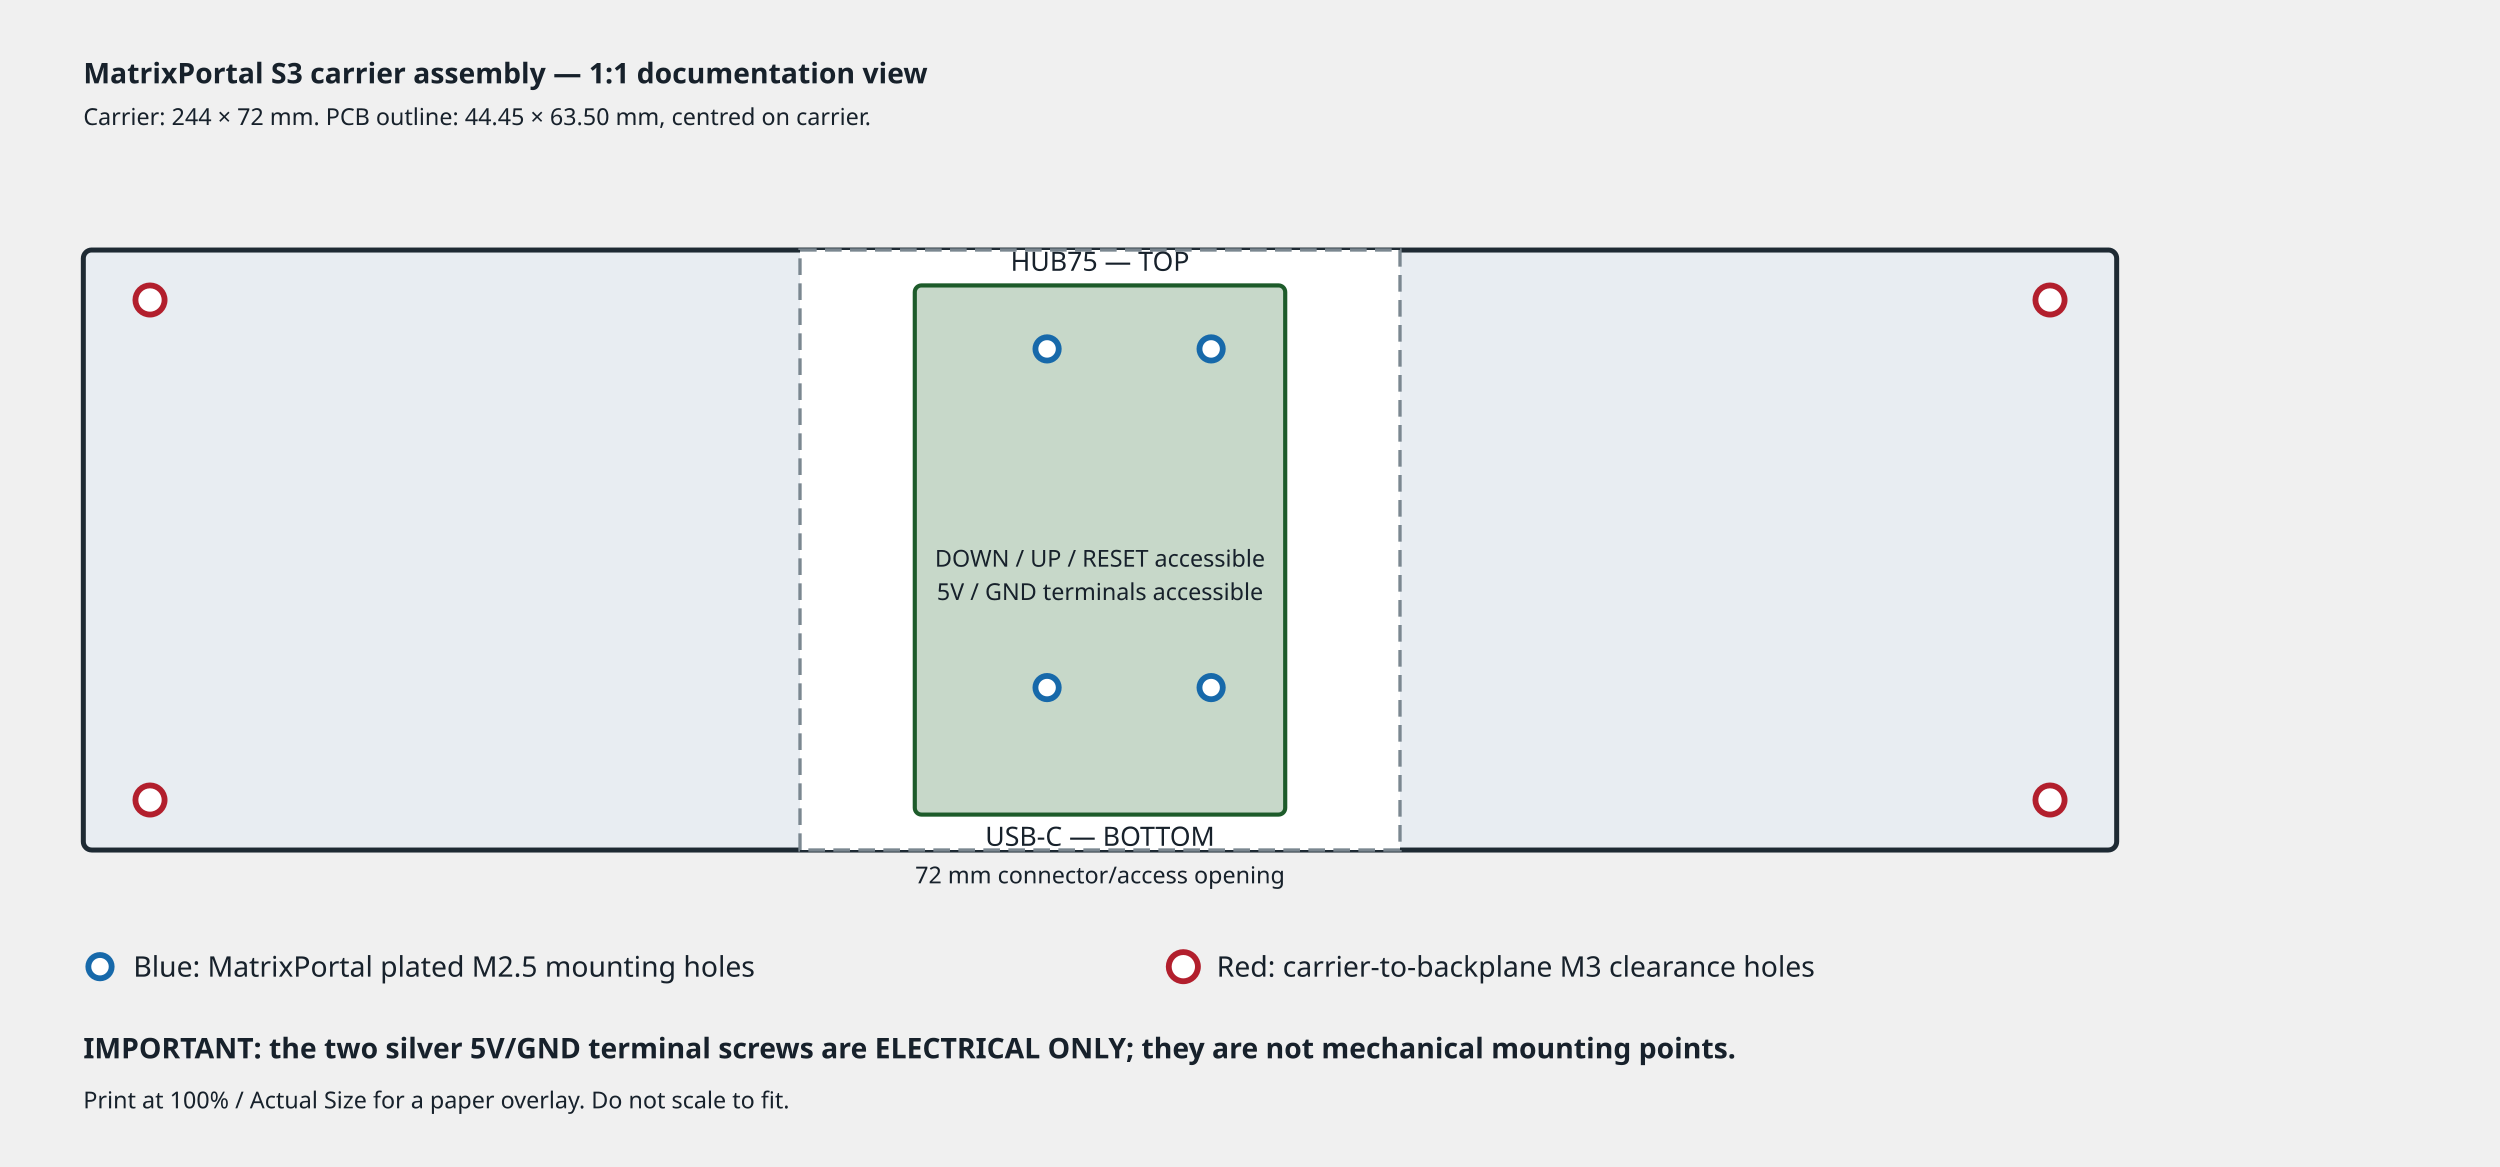
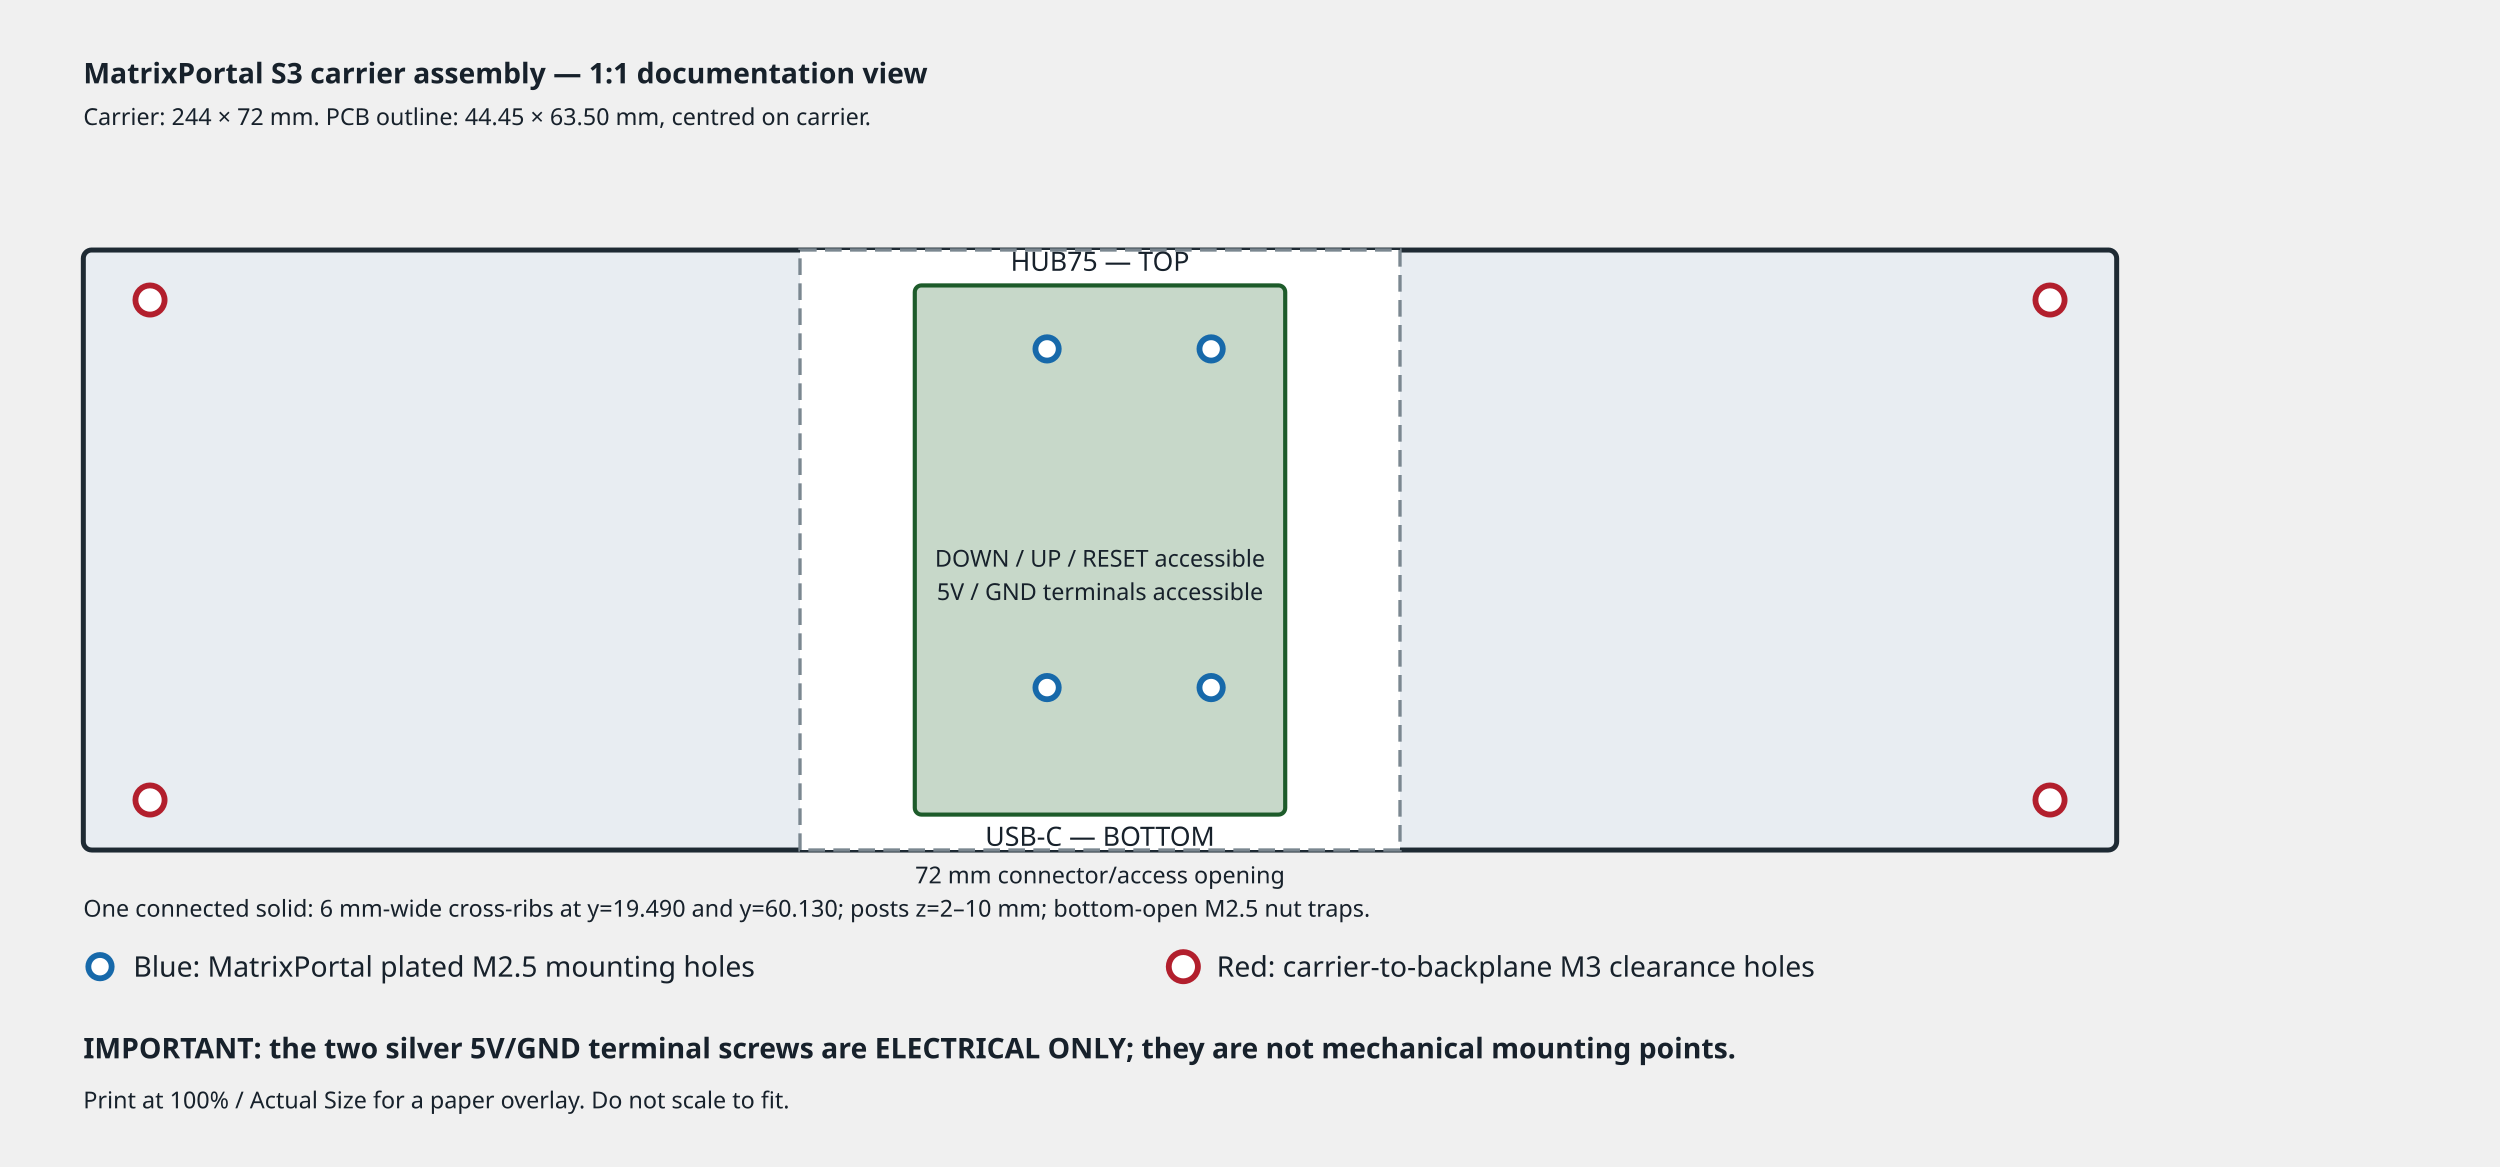
<svg xmlns="http://www.w3.org/2000/svg" width="300mm" height="140mm" viewBox="0 0 300 140">
  <style>
    .carrier { fill: #e8edf2; stroke: #1e2a33; stroke-width: .6; }
    .pcb { fill: #c7d8c9; stroke: #1d5b2a; stroke-width: .5; }
    .matrix-hole { fill: #fff; stroke: #1769aa; stroke-width: .7; }
    .carrier-hole { fill: #fff; stroke: #b21f2d; stroke-width: .7; }
    .access-opening { fill: #fff; stroke: #7b8790; stroke-width: .4; stroke-dasharray: 2,1; }
    .label { font-family: sans-serif; font-size: 3.2px; fill: #17212b; }
    .small { font-family: sans-serif; font-size: 2.8px; fill: #17212b; }
    .legend { font-family: sans-serif; font-size: 3.4px; fill: #17212b; }
  </style>
  <text x="10" y="10" class="legend" font-weight="bold">MatrixPortal S3 carrier assembly — 1:1 documentation view</text>
  <text x="10" y="15" class="small">Carrier: 244 × 72 mm. PCB outline: 44.45 × 63.50 mm, centred on carrier.</text>
  <rect x="10" y="30" width="244" height="72" rx="1" class="carrier" />
  <rect x="96" y="30" width="72" height="72" class="access-opening" />
  <rect x="109.775" y="34.25" width="44.45" height="63.50" rx=".8" class="pcb" />
  <g class="matrix-hole">
    <circle cx="125.650" cy="82.510" r="1.4" />
    <circle cx="145.335" cy="82.510" r="1.4" />
    <circle cx="125.650" cy="41.870" r="1.4" />
    <circle cx="145.335" cy="41.870" r="1.4" />
  </g>
  <g class="carrier-hole">
    <circle cx="18" cy="96" r="1.75" />
    <circle cx="246" cy="96" r="1.75" />
    <circle cx="18" cy="36" r="1.75" />
    <circle cx="246" cy="36" r="1.75" />
  </g>
  <text x="132" y="32.5" class="label" text-anchor="middle">HUB75 — TOP</text>
  <text x="132" y="101.5" class="label" text-anchor="middle">USB-C — BOTTOM</text>
  <text x="132" y="68" class="small" text-anchor="middle">DOWN / UP / RESET accessible</text>
  <text x="132" y="72" class="small" text-anchor="middle">5V / GND terminals accessible</text>
  <text x="132" y="106" class="small" text-anchor="middle">72 mm connector/access opening</text>
+   <text x="10" y="110" class="small">One connected solid: 6 mm-wide cross-ribs at y=19.490 and y=60.130; posts z=2–10 mm; bottom-open M2.5 nut traps.</text>
  <g transform="translate(10,116)">
    <circle cx="2" cy="0" r="1.4" class="matrix-hole" />
    <text x="6" y="1.2" class="legend">Blue: MatrixPortal plated M2.5 mounting holes</text>
    <circle cx="132" cy="0" r="1.75" class="carrier-hole" />
    <text x="136" y="1.2" class="legend">Red: carrier-to-backplane M3 clearance holes</text>
  </g>
  <text x="10" y="127" class="legend" font-weight="bold">IMPORTANT: the two silver 5V/GND terminal screws are ELECTRICAL ONLY; they are not mechanical mounting points.</text>
  <text x="10" y="133" class="small">Print at 100% / Actual Size for a paper overlay. Do not scale to fit.</text>
</svg>
